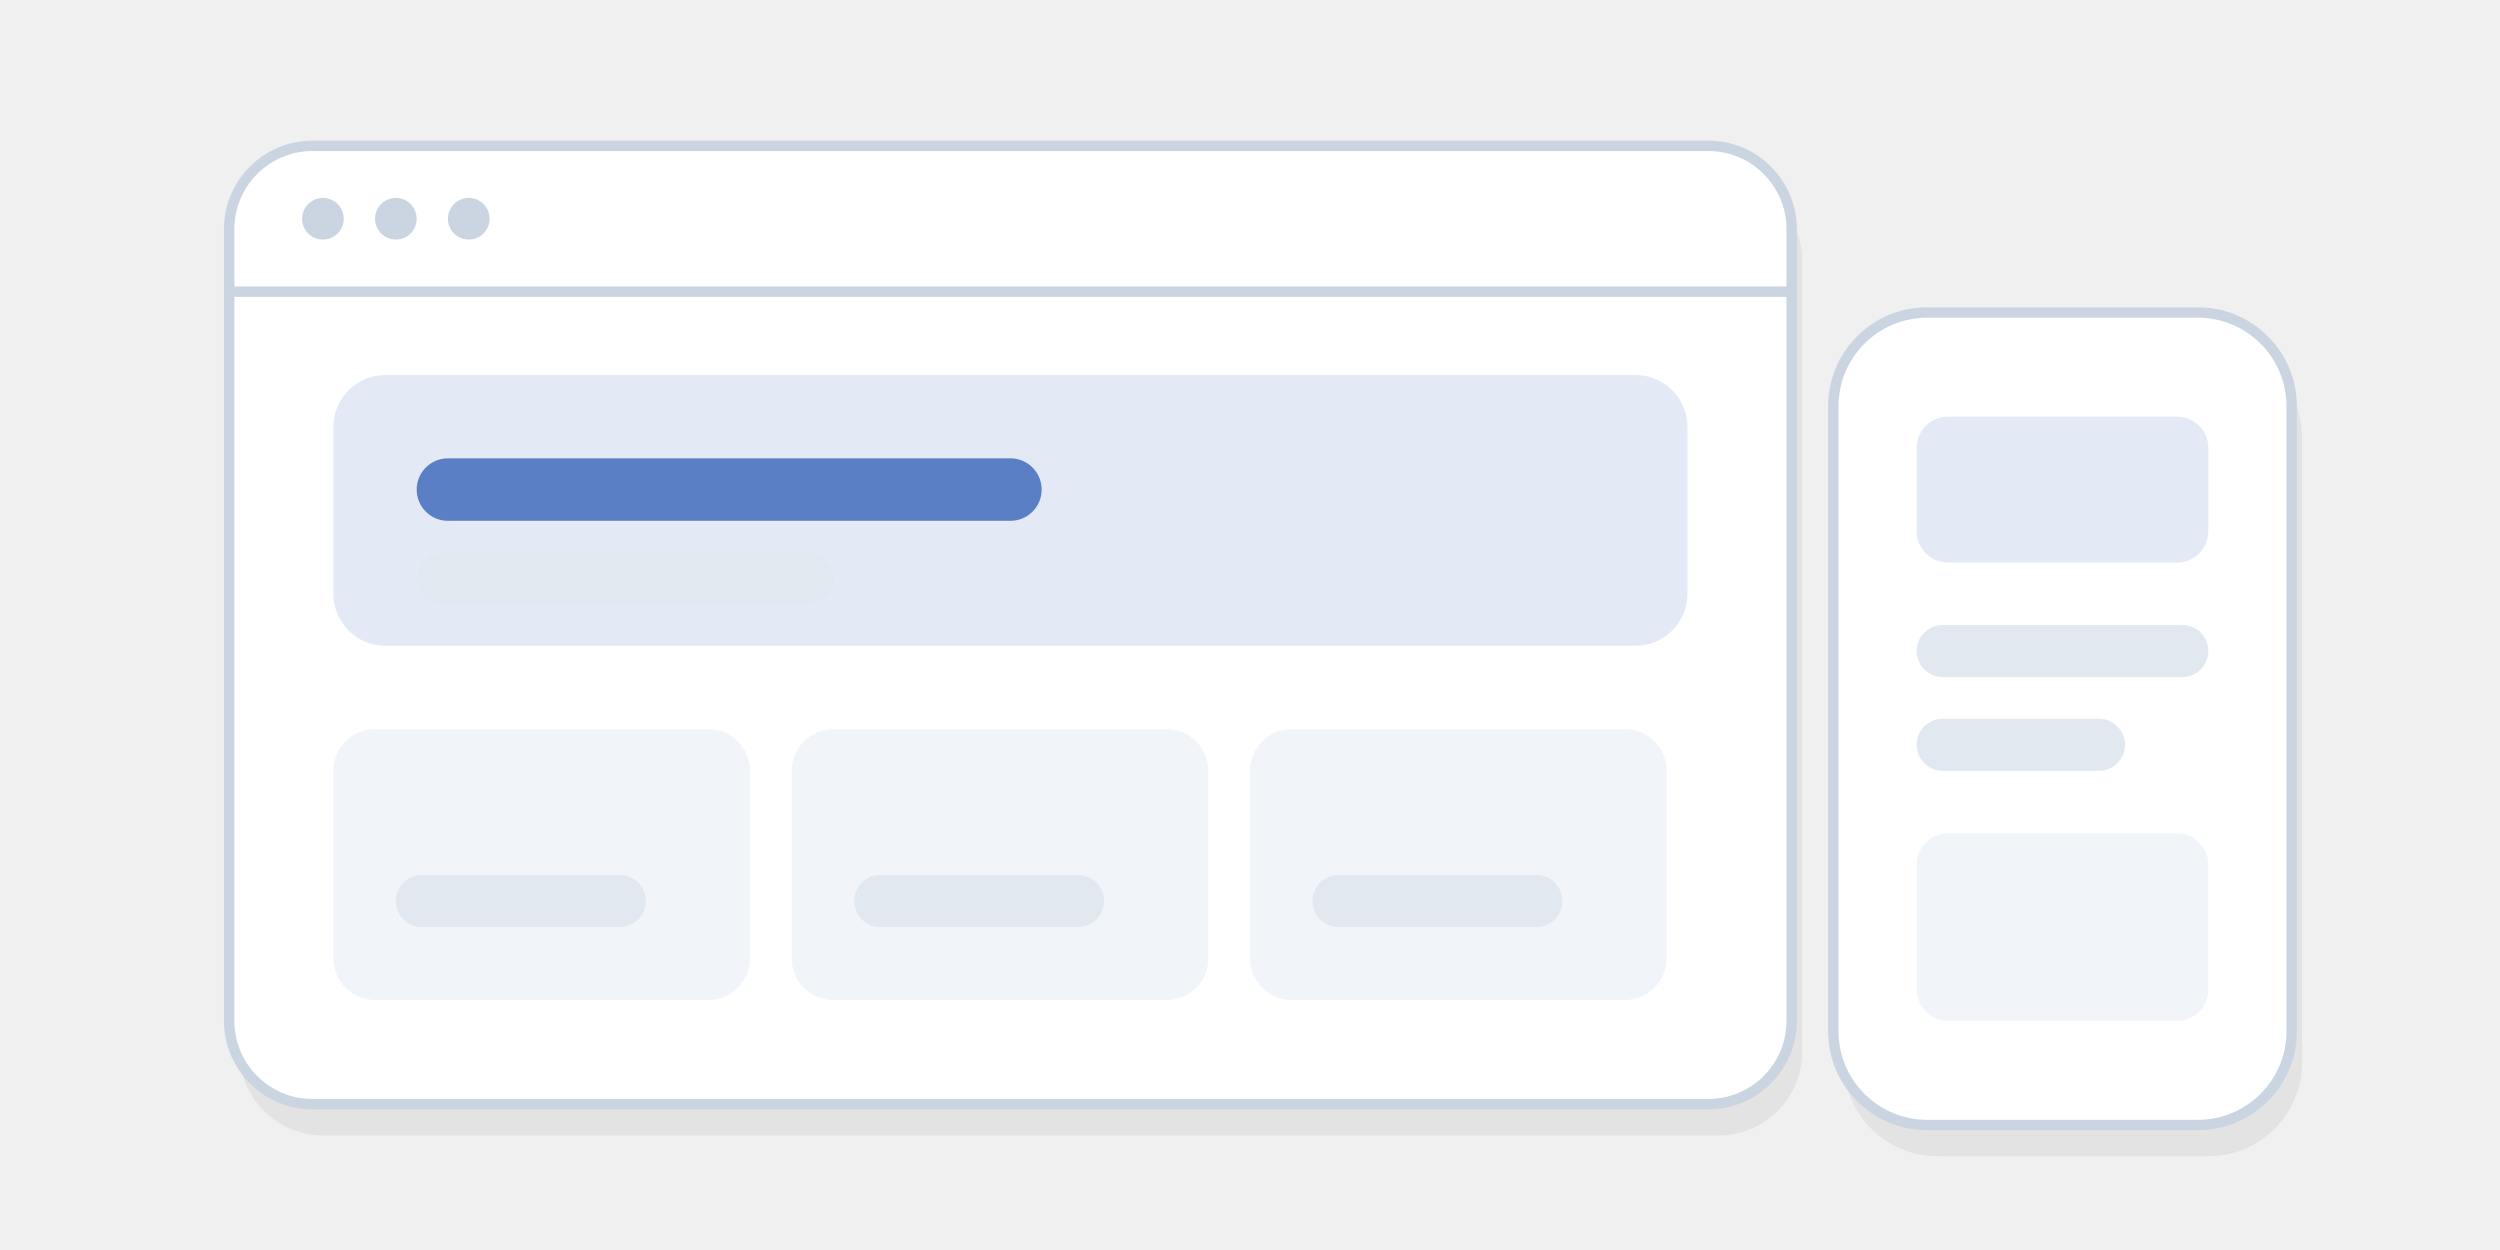
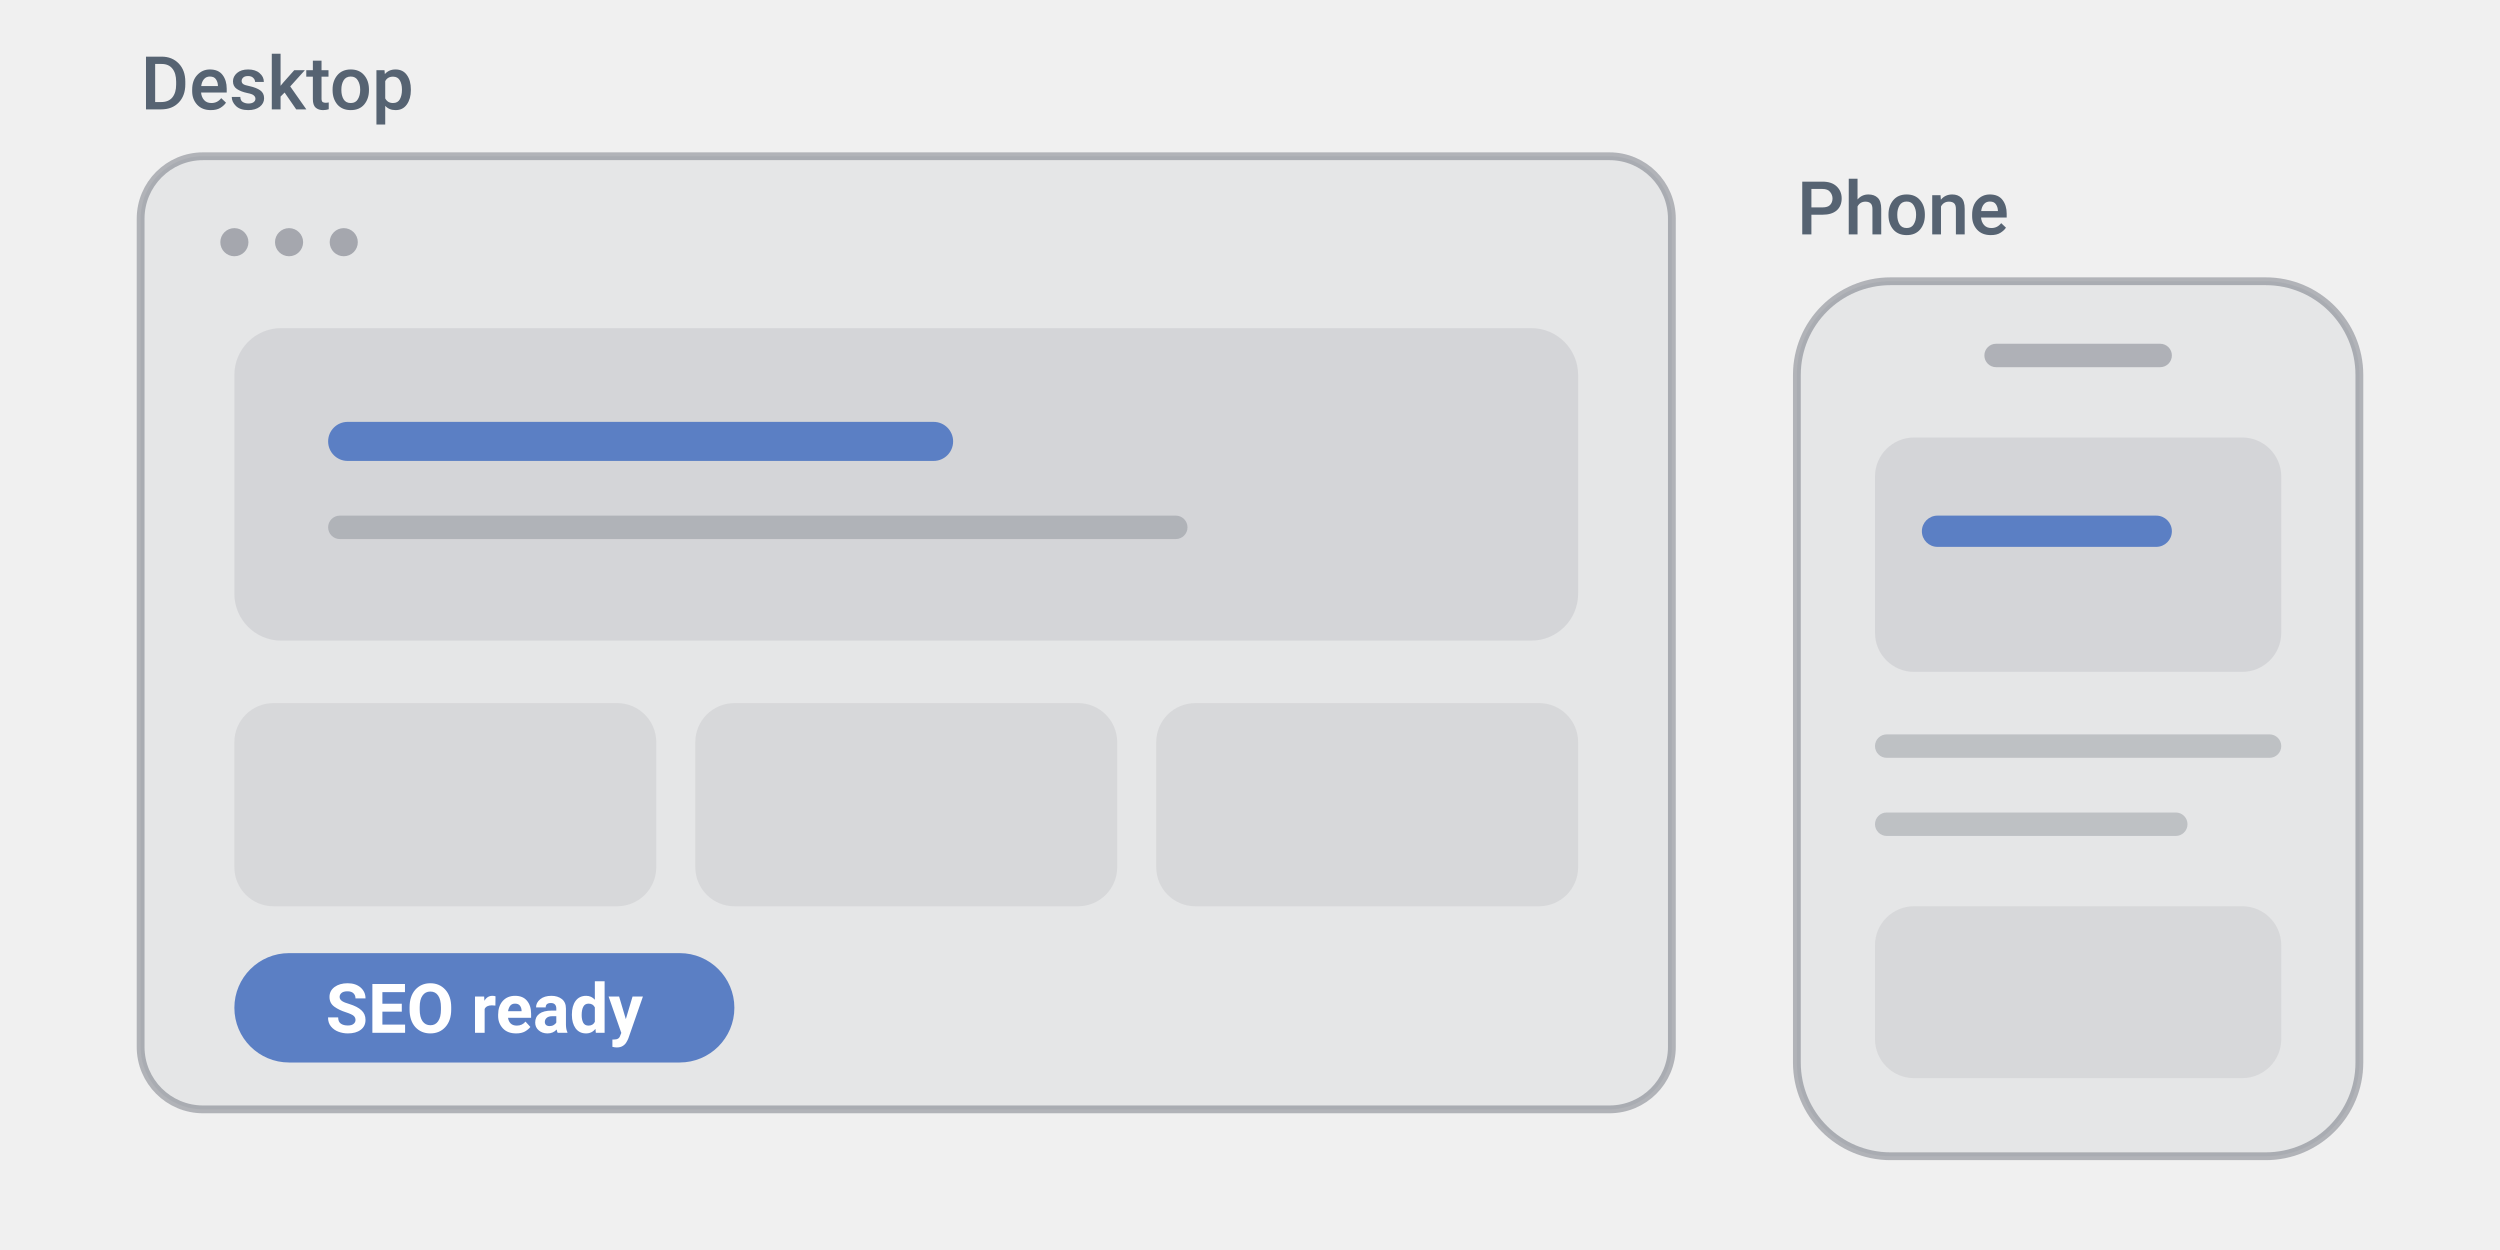
- <svg xmlns="http://www.w3.org/2000/svg" width="240" height="120" viewBox="0 0 240 120" fill="none" stroke-linecap="round" stroke-linejoin="round">
-   <rect x="23" y="17" width="150" height="92" rx="8" fill="#0f172a" opacity=".06" />
-   <rect x="22" y="14" width="150" height="92" rx="8" fill="#ffffff" stroke="#cbd5e1" />
-   <path d="M22 28h150" stroke="#cbd5e1" />
-   <circle cx="31" cy="21" r="2" fill="#cbd5e1" />
-   <circle cx="38" cy="21" r="2" fill="#cbd5e1" />
-   <circle cx="45" cy="21" r="2" fill="#cbd5e1" />
-   <rect x="32" y="36" width="130" height="26" rx="5" fill="#e3eaf6" />
-   <rect x="40" y="44" width="60" height="6" rx="3" fill="#5b7fc4" />
-   <rect x="40" y="53" width="40" height="5" rx="2.5" fill="#e2e8f0" />
-   <rect x="32" y="70" width="40" height="26" rx="4" fill="#f1f5f9" />
-   <rect x="38" y="84" width="24" height="5" rx="2.5" fill="#e2e8f0" />
-   <rect x="76" y="70" width="40" height="26" rx="4" fill="#f1f5f9" />
-   <rect x="82" y="84" width="24" height="5" rx="2.5" fill="#e2e8f0" />
-   <rect x="120" y="70" width="40" height="26" rx="4" fill="#f1f5f9" />
-   <rect x="126" y="84" width="24" height="5" rx="2.5" fill="#e2e8f0" />
-   <rect x="177" y="33" width="44" height="78" rx="9" fill="#0f172a" opacity=".06" />
-   <rect x="176" y="30" width="44" height="78" rx="9" fill="#ffffff" stroke="#cbd5e1" />
-   <rect x="184" y="40" width="28" height="14" rx="3" fill="#e3eaf6" />
-   <rect x="184" y="60" width="28" height="5" rx="2.5" fill="#e2e8f0" />
-   <rect x="184" y="69" width="20" height="5" rx="2.5" fill="#e2e8f0" />
-   <rect x="184" y="80" width="28" height="18" rx="3" fill="#f1f5f9" />
+ <svg xmlns="http://www.w3.org/2000/svg" width="320" height="160" viewBox="0 0 320 160" fill="none" stroke-linecap="round" stroke-linejoin="round">
+   <text x="18" y="14" font-family="ui-sans-serif, system-ui, -apple-system, 'Segoe UI', Roboto, Helvetica, Arial, sans-serif" font-size="9.5" font-weight="500" fill="#566372" text-anchor="start">Desktop</text>
+   <rect x="18" y="20" width="196" height="122" rx="8" fill="#0f172a" fill-opacity=".05" stroke="#0f172a" stroke-opacity=".28" />
+   <circle cx="30" cy="31" r="1.8" fill="#0f172a" fill-opacity=".3" />
+   <circle cx="37" cy="31" r="1.8" fill="#0f172a" fill-opacity=".3" />
+   <circle cx="44" cy="31" r="1.8" fill="#0f172a" fill-opacity=".3" />
+   <rect x="30" y="42" width="172" height="40" rx="6" fill="#0f172a" fill-opacity="0.08" />
+   <rect x="42" y="54" width="80" height="5" rx="2.5" fill="#5b7fc4" />
+   <rect x="42" y="66" width="110" height="3" rx="1.5" fill="#0f172a" fill-opacity="0.18" />
+   <rect x="30" y="90" width="54" height="26" rx="5" fill="#0f172a" fill-opacity="0.07" />
+   <rect x="89" y="90" width="54" height="26" rx="5" fill="#0f172a" fill-opacity="0.07" />
+   <rect x="148" y="90" width="54" height="26" rx="5" fill="#0f172a" fill-opacity="0.07" />
+   <rect x="30" y="122" width="64" height="14" rx="7" fill="#5b7fc4" />
+   <text x="62" y="132.2" font-family="ui-sans-serif, system-ui, -apple-system, 'Segoe UI', Roboto, Helvetica, Arial, sans-serif" font-size="8.8" font-weight="600" fill="#ffffff" text-anchor="middle">SEO ready</text>
+   <text x="230" y="30" font-family="ui-sans-serif, system-ui, -apple-system, 'Segoe UI', Roboto, Helvetica, Arial, sans-serif" font-size="9.5" font-weight="500" fill="#566372" text-anchor="start">Phone</text>
+   <rect x="230" y="36" width="72" height="112" rx="12" fill="#0f172a" fill-opacity=".05" stroke="#0f172a" stroke-opacity=".28" />
+   <rect x="254" y="44" width="24" height="3" rx="1.5" fill="#0f172a" fill-opacity="0.25" />
+   <rect x="240" y="56" width="52" height="30" rx="5" fill="#0f172a" fill-opacity="0.08" />
+   <rect x="246" y="66" width="32" height="4" rx="2" fill="#5b7fc4" />
+   <rect x="240" y="94" width="52" height="3" rx="1.5" fill="#0f172a" fill-opacity="0.18" />
+   <rect x="240" y="104" width="40" height="3" rx="1.5" fill="#0f172a" fill-opacity="0.18" />
+   <rect x="240" y="116" width="52" height="22" rx="5" fill="#0f172a" fill-opacity="0.07" />
</svg>
